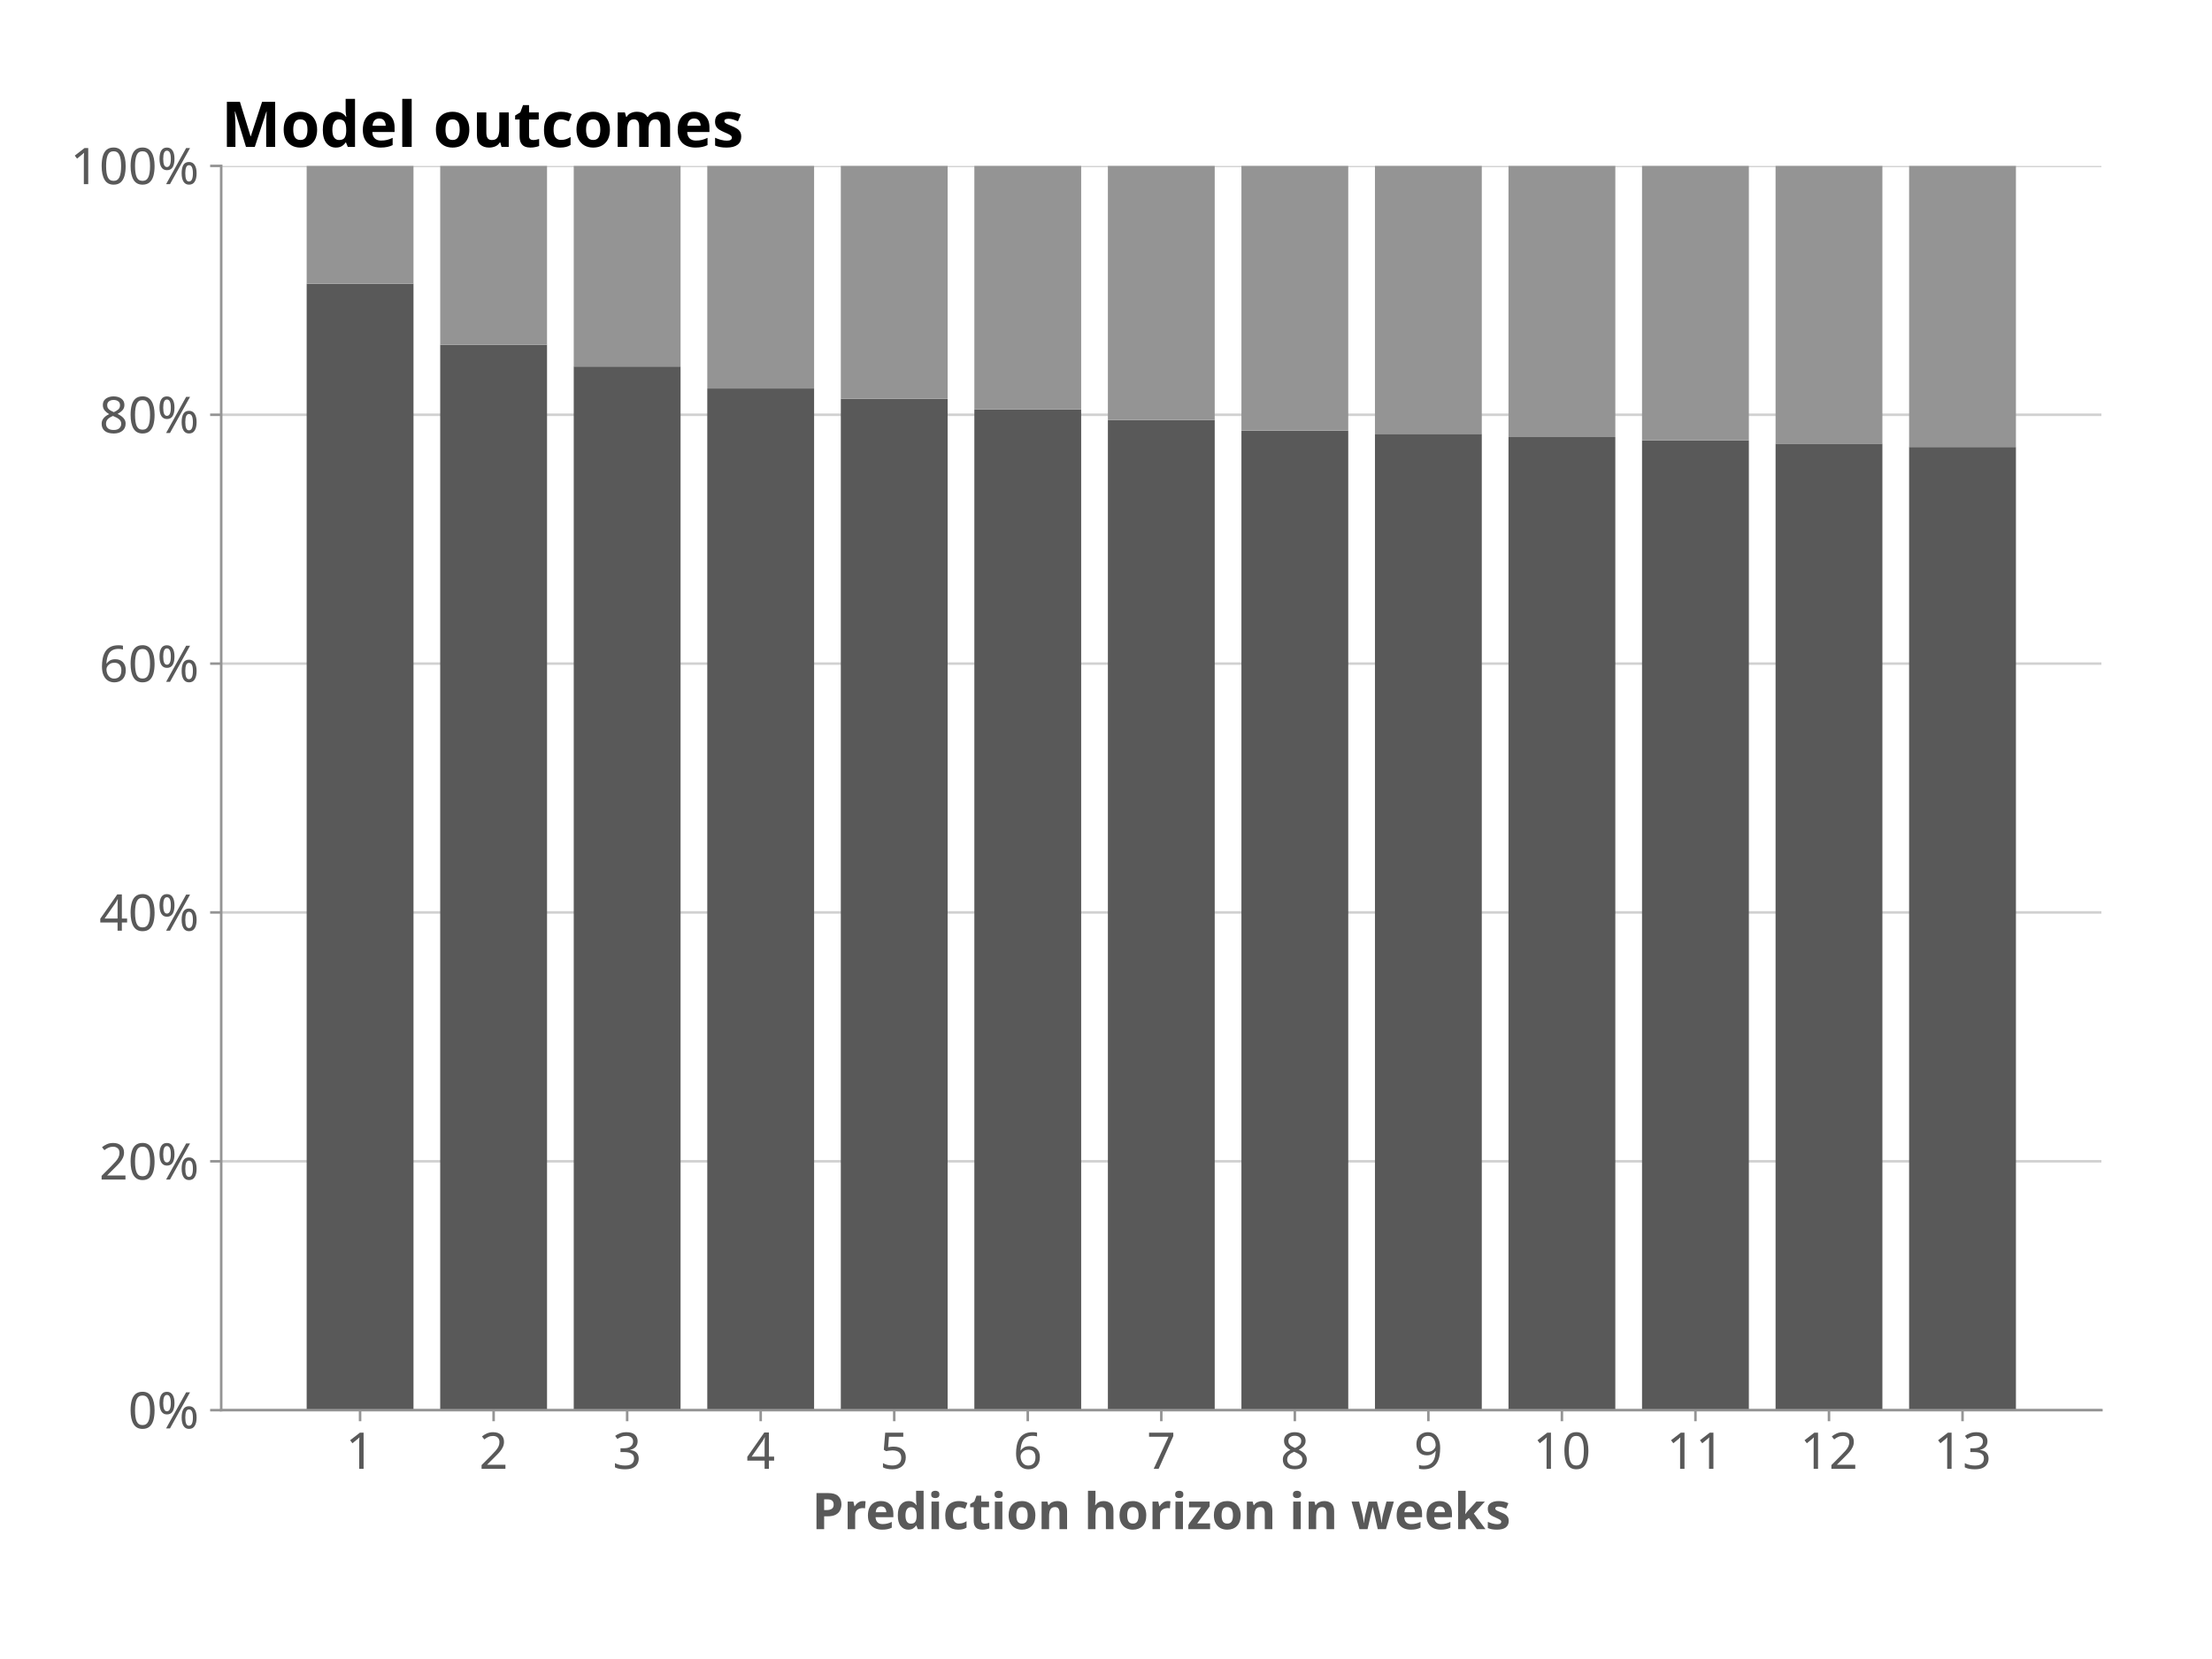
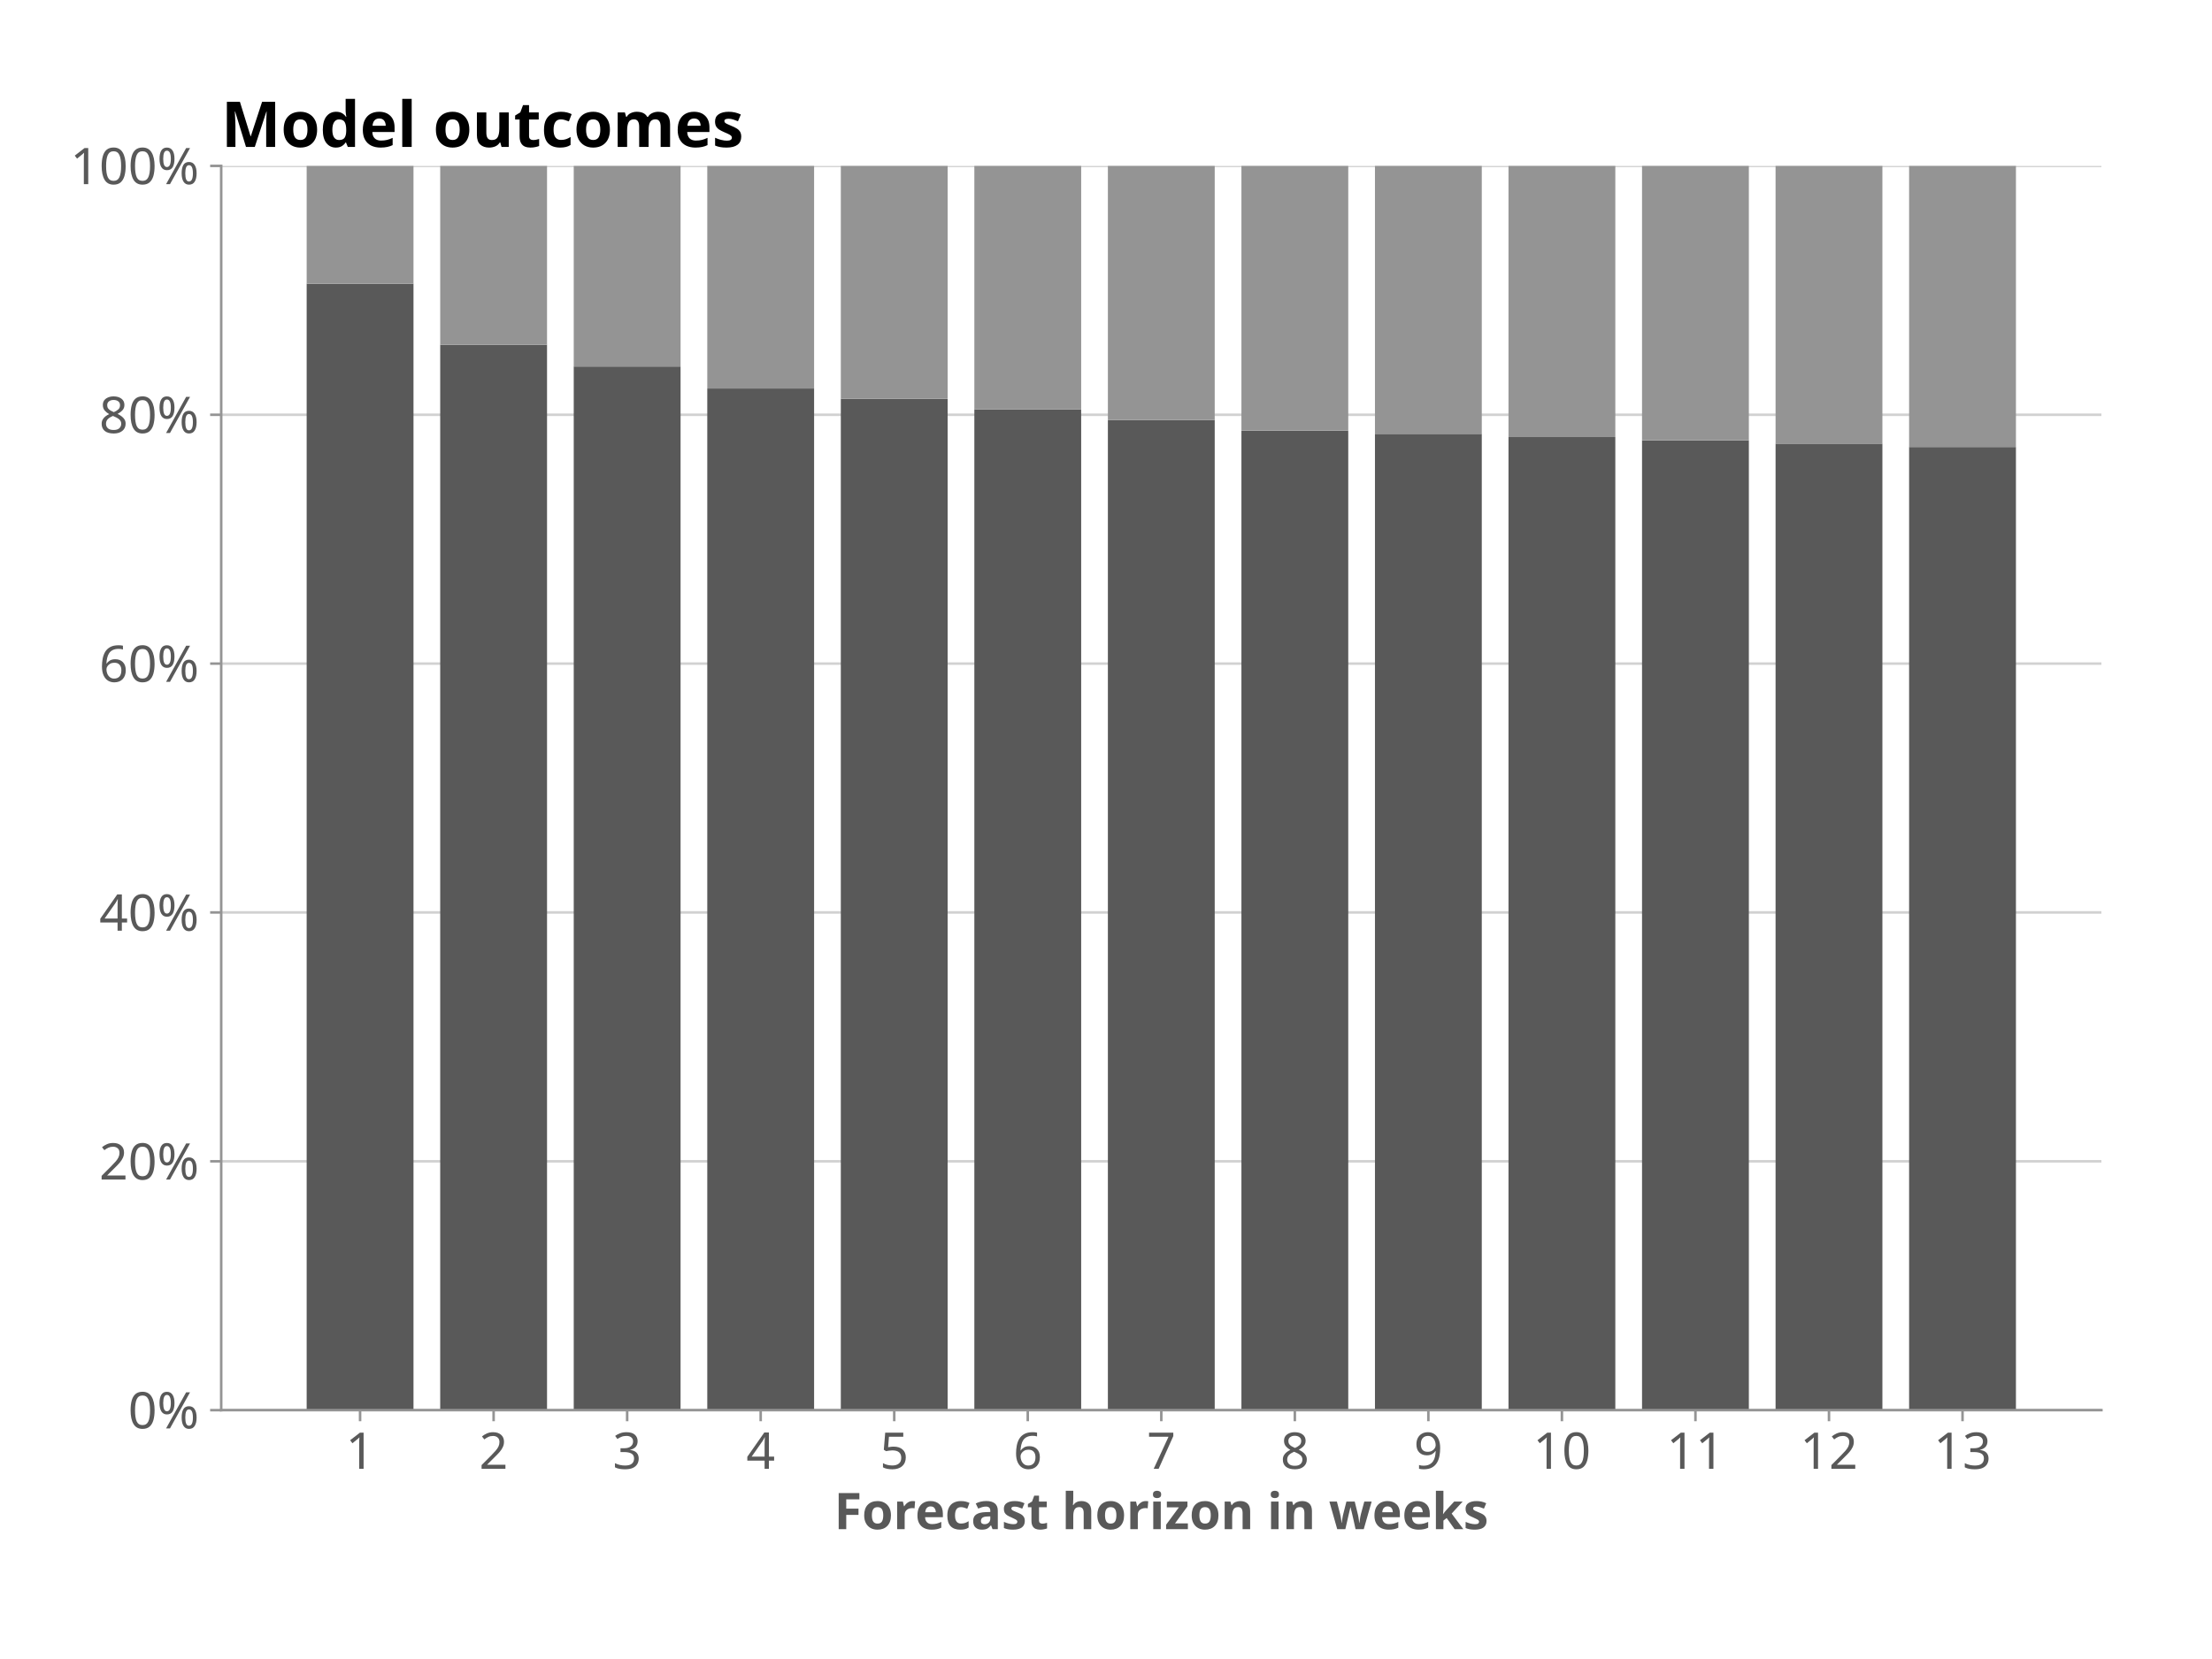
<svg xmlns="http://www.w3.org/2000/svg" xmlns:xlink="http://www.w3.org/1999/xlink" width="699.84px" height="524.88px" viewBox="0 0 699.84 524.88" version="1.1">
  <defs>
    <style type="text/css">*{stroke-linejoin: round; stroke-linecap: butt}</style>
  </defs>
  <g id="figure-forecast_truefalse_summary-rw">
    <g id="patch_1">
      <path d="M 0 524.88  L 699.84 524.88  L 699.84 0  L 0 0  z " style="fill: #ffffff" />
    </g>
    <g id="axis-forecast_truefalse_summary-rw">
      <g id="patch_2">
        <path d="M 69.984 446.148  L 664.848 446.148  L 664.848 52.488  L 69.984 52.488  z " style="fill: #ffffff" />
      </g>
      <g id="matplotlib.axis_1">
        <g id="xtick_1">
          <g id="line2d_1">
            <defs>
-               <path id="md7eea8fabc" d="M 0 0  L 0 3.5  " style="stroke: #949494; stroke-width: 0.8" />
+               <path id="mce402cf69f" d="M 0 0  L 0 3.5  " style="stroke: #949494; stroke-width: 0.8" />
            </defs>
            <g>
-               <use xlink:href="#md7eea8fabc" x="113.923" y="446.148" style="fill: #949494; stroke: #949494; stroke-width: 0.8" />
+               <use xlink:href="#mce402cf69f" x="113.923" y="446.148" style="fill: #949494; stroke: #949494; stroke-width: 0.8" />
            </g>
          </g>
          <g id="text_1">
            <text style="font-weight: 300; font-size: 16px; font-family: 'Source Sans 3', sans-serif; text-anchor: middle; fill: #595959" x="113.923" y="464.7" transform="rotate(-0 113.9228 464.7005)">1</text>
          </g>
        </g>
        <g id="xtick_2">
          <g id="line2d_2">
            <g>
-               <use xlink:href="#md7eea8fabc" x="156.172" y="446.148" style="fill: #949494; stroke: #949494; stroke-width: 0.8" />
+               <use xlink:href="#mce402cf69f" x="156.172" y="446.148" style="fill: #949494; stroke: #949494; stroke-width: 0.8" />
            </g>
          </g>
          <g id="text_2">
            <text style="font-weight: 300; font-size: 16px; font-family: 'Source Sans 3', sans-serif; text-anchor: middle; fill: #595959" x="156.172" y="464.7" transform="rotate(-0 156.1717 464.7005)">2</text>
          </g>
        </g>
        <g id="xtick_3">
          <g id="line2d_3">
            <g>
-               <use xlink:href="#md7eea8fabc" x="198.421" y="446.148" style="fill: #949494; stroke: #949494; stroke-width: 0.8" />
+               <use xlink:href="#mce402cf69f" x="198.421" y="446.148" style="fill: #949494; stroke: #949494; stroke-width: 0.8" />
            </g>
          </g>
          <g id="text_3">
            <text style="font-weight: 300; font-size: 16px; font-family: 'Source Sans 3', sans-serif; text-anchor: middle; fill: #595959" x="198.421" y="464.7" transform="rotate(-0 198.4205 464.7005)">3</text>
          </g>
        </g>
        <g id="xtick_4">
          <g id="line2d_4">
            <g>
-               <use xlink:href="#md7eea8fabc" x="240.669" y="446.148" style="fill: #949494; stroke: #949494; stroke-width: 0.8" />
+               <use xlink:href="#mce402cf69f" x="240.669" y="446.148" style="fill: #949494; stroke: #949494; stroke-width: 0.8" />
            </g>
          </g>
          <g id="text_4">
            <text style="font-weight: 300; font-size: 16px; font-family: 'Source Sans 3', sans-serif; text-anchor: middle; fill: #595959" x="240.669" y="464.7" transform="rotate(-0 240.6694 464.7005)">4</text>
          </g>
        </g>
        <g id="xtick_5">
          <g id="line2d_5">
            <g>
-               <use xlink:href="#md7eea8fabc" x="282.918" y="446.148" style="fill: #949494; stroke: #949494; stroke-width: 0.8" />
+               <use xlink:href="#mce402cf69f" x="282.918" y="446.148" style="fill: #949494; stroke: #949494; stroke-width: 0.8" />
            </g>
          </g>
          <g id="text_5">
            <text style="font-weight: 300; font-size: 16px; font-family: 'Source Sans 3', sans-serif; text-anchor: middle; fill: #595959" x="282.918" y="464.7" transform="rotate(-0 282.9183 464.7005)">5</text>
          </g>
        </g>
        <g id="xtick_6">
          <g id="line2d_6">
            <g>
-               <use xlink:href="#md7eea8fabc" x="325.167" y="446.148" style="fill: #949494; stroke: #949494; stroke-width: 0.8" />
+               <use xlink:href="#mce402cf69f" x="325.167" y="446.148" style="fill: #949494; stroke: #949494; stroke-width: 0.8" />
            </g>
          </g>
          <g id="text_6">
            <text style="font-weight: 300; font-size: 16px; font-family: 'Source Sans 3', sans-serif; text-anchor: middle; fill: #595959" x="325.167" y="464.7" transform="rotate(-0 325.1671 464.7005)">6</text>
          </g>
        </g>
        <g id="xtick_7">
          <g id="line2d_7">
            <g>
-               <use xlink:href="#md7eea8fabc" x="367.416" y="446.148" style="fill: #949494; stroke: #949494; stroke-width: 0.8" />
+               <use xlink:href="#mce402cf69f" x="367.416" y="446.148" style="fill: #949494; stroke: #949494; stroke-width: 0.8" />
            </g>
          </g>
          <g id="text_7">
            <text style="font-weight: 300; font-size: 16px; font-family: 'Source Sans 3', sans-serif; text-anchor: middle; fill: #595959" x="367.416" y="464.7" transform="rotate(-0 367.416 464.7005)">7</text>
          </g>
        </g>
        <g id="xtick_8">
          <g id="line2d_8">
            <g>
-               <use xlink:href="#md7eea8fabc" x="409.665" y="446.148" style="fill: #949494; stroke: #949494; stroke-width: 0.8" />
+               <use xlink:href="#mce402cf69f" x="409.665" y="446.148" style="fill: #949494; stroke: #949494; stroke-width: 0.8" />
            </g>
          </g>
          <g id="text_8">
            <text style="font-weight: 300; font-size: 16px; font-family: 'Source Sans 3', sans-serif; text-anchor: middle; fill: #595959" x="409.665" y="464.7" transform="rotate(-0 409.6649 464.7005)">8</text>
          </g>
        </g>
        <g id="xtick_9">
          <g id="line2d_9">
            <g>
-               <use xlink:href="#md7eea8fabc" x="451.914" y="446.148" style="fill: #949494; stroke: #949494; stroke-width: 0.8" />
+               <use xlink:href="#mce402cf69f" x="451.914" y="446.148" style="fill: #949494; stroke: #949494; stroke-width: 0.8" />
            </g>
          </g>
          <g id="text_9">
            <text style="font-weight: 300; font-size: 16px; font-family: 'Source Sans 3', sans-serif; text-anchor: middle; fill: #595959" x="451.914" y="464.7" transform="rotate(-0 451.9137 464.7005)">9</text>
          </g>
        </g>
        <g id="xtick_10">
          <g id="line2d_10">
            <g>
-               <use xlink:href="#md7eea8fabc" x="494.163" y="446.148" style="fill: #949494; stroke: #949494; stroke-width: 0.8" />
+               <use xlink:href="#mce402cf69f" x="494.163" y="446.148" style="fill: #949494; stroke: #949494; stroke-width: 0.8" />
            </g>
          </g>
          <g id="text_10">
            <text style="font-weight: 300; font-size: 16px; font-family: 'Source Sans 3', sans-serif; text-anchor: middle; fill: #595959" x="494.163" y="464.7" transform="rotate(-0 494.1626 464.7005)">10</text>
          </g>
        </g>
        <g id="xtick_11">
          <g id="line2d_11">
            <g>
-               <use xlink:href="#md7eea8fabc" x="536.411" y="446.148" style="fill: #949494; stroke: #949494; stroke-width: 0.8" />
+               <use xlink:href="#mce402cf69f" x="536.411" y="446.148" style="fill: #949494; stroke: #949494; stroke-width: 0.8" />
            </g>
          </g>
          <g id="text_11">
            <text style="font-weight: 300; font-size: 16px; font-family: 'Source Sans 3', sans-serif; text-anchor: middle; fill: #595959" x="536.411" y="464.7" transform="rotate(-0 536.4115 464.7005)">11</text>
          </g>
        </g>
        <g id="xtick_12">
          <g id="line2d_12">
            <g>
-               <use xlink:href="#md7eea8fabc" x="578.66" y="446.148" style="fill: #949494; stroke: #949494; stroke-width: 0.8" />
+               <use xlink:href="#mce402cf69f" x="578.66" y="446.148" style="fill: #949494; stroke: #949494; stroke-width: 0.8" />
            </g>
          </g>
          <g id="text_12">
            <text style="font-weight: 300; font-size: 16px; font-family: 'Source Sans 3', sans-serif; text-anchor: middle; fill: #595959" x="578.66" y="464.7" transform="rotate(-0 578.6603 464.7005)">12</text>
          </g>
        </g>
        <g id="xtick_13">
          <g id="line2d_13">
            <g>
-               <use xlink:href="#md7eea8fabc" x="620.909" y="446.148" style="fill: #949494; stroke: #949494; stroke-width: 0.8" />
+               <use xlink:href="#mce402cf69f" x="620.909" y="446.148" style="fill: #949494; stroke: #949494; stroke-width: 0.8" />
            </g>
          </g>
          <g id="text_13">
            <text style="font-weight: 300; font-size: 16px; font-family: 'Source Sans 3', sans-serif; text-anchor: middle; fill: #595959" x="620.909" y="464.7" transform="rotate(-0 620.9092 464.7005)">13</text>
          </g>
        </g>
        <g id="text_14">
-           <text style="font-weight: 600; font-size: 16px; font-family: 'Source Sans 3', sans-serif; text-anchor: middle; fill: #595959" x="367.416" y="483.805" transform="rotate(-0 367.416 483.8055)">Prediction horizon in weeks</text>
+           <text style="font-weight: 600; font-size: 16px; font-family: 'Source Sans 3', sans-serif; text-anchor: middle; fill: #595959" x="367.416" y="483.805" transform="rotate(-0 367.416 483.8055)">Forecast horizon in weeks</text>
        </g>
      </g>
      <g id="matplotlib.axis_2">
        <g id="ytick_1">
          <g id="line2d_14">
-             <path d="M 69.984 446.148  L 664.848 446.148  " clip-path="url(#p6ce657e5f6)" style="fill: none; stroke: #d1d1d1; stroke-width: 0.8; stroke-linecap: square" />
+             <path d="M 69.984 446.148  L 664.848 446.148  " clip-path="url(#pee73b8f41f)" style="fill: none; stroke: #d1d1d1; stroke-width: 0.8; stroke-linecap: square" />
          </g>
          <g id="line2d_15">
            <defs>
-               <path id="ma6a28247b1" d="M 0 0  L -3.5 0  " style="stroke: #949494; stroke-width: 0.8" />
+               <path id="m768b17ba61" d="M 0 0  L -3.5 0  " style="stroke: #949494; stroke-width: 0.8" />
            </defs>
            <g>
-               <use xlink:href="#ma6a28247b1" x="69.984" y="446.148" style="fill: #949494; stroke: #949494; stroke-width: 0.8" />
+               <use xlink:href="#m768b17ba61" x="69.984" y="446.148" style="fill: #949494; stroke: #949494; stroke-width: 0.8" />
            </g>
          </g>
          <g id="text_15">
            <text style="font-weight: 300; font-size: 16px; font-family: 'Source Sans 3', sans-serif; text-anchor: end; fill: #595959" x="62.984" y="451.924" transform="rotate(-0 62.984 451.9242)">0%</text>
          </g>
        </g>
        <g id="ytick_2">
          <g id="line2d_16">
-             <path d="M 69.984 367.416  L 664.848 367.416  " clip-path="url(#p6ce657e5f6)" style="fill: none; stroke: #d1d1d1; stroke-width: 0.8; stroke-linecap: square" />
+             <path d="M 69.984 367.416  L 664.848 367.416  " clip-path="url(#pee73b8f41f)" style="fill: none; stroke: #d1d1d1; stroke-width: 0.8; stroke-linecap: square" />
          </g>
          <g id="line2d_17">
            <g>
-               <use xlink:href="#ma6a28247b1" x="69.984" y="367.416" style="fill: #949494; stroke: #949494; stroke-width: 0.8" />
+               <use xlink:href="#m768b17ba61" x="69.984" y="367.416" style="fill: #949494; stroke: #949494; stroke-width: 0.8" />
            </g>
          </g>
          <g id="text_16">
            <text style="font-weight: 300; font-size: 16px; font-family: 'Source Sans 3', sans-serif; text-anchor: end; fill: #595959" x="62.984" y="373.192" transform="rotate(-0 62.984 373.1923)">20%</text>
          </g>
        </g>
        <g id="ytick_3">
          <g id="line2d_18">
-             <path d="M 69.984 288.684  L 664.848 288.684  " clip-path="url(#p6ce657e5f6)" style="fill: none; stroke: #d1d1d1; stroke-width: 0.8; stroke-linecap: square" />
+             <path d="M 69.984 288.684  L 664.848 288.684  " clip-path="url(#pee73b8f41f)" style="fill: none; stroke: #d1d1d1; stroke-width: 0.8; stroke-linecap: square" />
          </g>
          <g id="line2d_19">
            <g>
-               <use xlink:href="#ma6a28247b1" x="69.984" y="288.684" style="fill: #949494; stroke: #949494; stroke-width: 0.8" />
+               <use xlink:href="#m768b17ba61" x="69.984" y="288.684" style="fill: #949494; stroke: #949494; stroke-width: 0.8" />
            </g>
          </g>
          <g id="text_17">
            <text style="font-weight: 300; font-size: 16px; font-family: 'Source Sans 3', sans-serif; text-anchor: end; fill: #595959" x="62.984" y="294.46" transform="rotate(-0 62.984 294.4602)">40%</text>
          </g>
        </g>
        <g id="ytick_4">
          <g id="line2d_20">
-             <path d="M 69.984 209.952  L 664.848 209.952  " clip-path="url(#p6ce657e5f6)" style="fill: none; stroke: #d1d1d1; stroke-width: 0.8; stroke-linecap: square" />
+             <path d="M 69.984 209.952  L 664.848 209.952  " clip-path="url(#pee73b8f41f)" style="fill: none; stroke: #d1d1d1; stroke-width: 0.8; stroke-linecap: square" />
          </g>
          <g id="line2d_21">
            <g>
-               <use xlink:href="#ma6a28247b1" x="69.984" y="209.952" style="fill: #949494; stroke: #949494; stroke-width: 0.8" />
+               <use xlink:href="#m768b17ba61" x="69.984" y="209.952" style="fill: #949494; stroke: #949494; stroke-width: 0.8" />
            </g>
          </g>
          <g id="text_18">
            <text style="font-weight: 300; font-size: 16px; font-family: 'Source Sans 3', sans-serif; text-anchor: end; fill: #595959" x="62.984" y="215.728" transform="rotate(-0 62.984 215.7283)">60%</text>
          </g>
        </g>
        <g id="ytick_5">
          <g id="line2d_22">
-             <path d="M 69.984 131.22  L 664.848 131.22  " clip-path="url(#p6ce657e5f6)" style="fill: none; stroke: #d1d1d1; stroke-width: 0.8; stroke-linecap: square" />
+             <path d="M 69.984 131.22  L 664.848 131.22  " clip-path="url(#pee73b8f41f)" style="fill: none; stroke: #d1d1d1; stroke-width: 0.8; stroke-linecap: square" />
          </g>
          <g id="line2d_23">
            <g>
-               <use xlink:href="#ma6a28247b1" x="69.984" y="131.22" style="fill: #949494; stroke: #949494; stroke-width: 0.8" />
+               <use xlink:href="#m768b17ba61" x="69.984" y="131.22" style="fill: #949494; stroke: #949494; stroke-width: 0.8" />
            </g>
          </g>
          <g id="text_19">
            <text style="font-weight: 300; font-size: 16px; font-family: 'Source Sans 3', sans-serif; text-anchor: end; fill: #595959" x="62.984" y="136.996" transform="rotate(-0 62.984 136.9963)">80%</text>
          </g>
        </g>
        <g id="ytick_6">
          <g id="line2d_24">
-             <path d="M 69.984 52.488  L 664.848 52.488  " clip-path="url(#p6ce657e5f6)" style="fill: none; stroke: #d1d1d1; stroke-width: 0.8; stroke-linecap: square" />
+             <path d="M 69.984 52.488  L 664.848 52.488  " clip-path="url(#pee73b8f41f)" style="fill: none; stroke: #d1d1d1; stroke-width: 0.8; stroke-linecap: square" />
          </g>
          <g id="line2d_25">
            <g>
-               <use xlink:href="#ma6a28247b1" x="69.984" y="52.488" style="fill: #949494; stroke: #949494; stroke-width: 0.8" />
+               <use xlink:href="#m768b17ba61" x="69.984" y="52.488" style="fill: #949494; stroke: #949494; stroke-width: 0.8" />
            </g>
          </g>
          <g id="text_20">
            <text style="font-weight: 300; font-size: 16px; font-family: 'Source Sans 3', sans-serif; text-anchor: end; fill: #595959" x="62.984" y="58.264" transform="rotate(-0 62.984 58.26425)">100%</text>
          </g>
        </g>
      </g>
      <g id="FillBetweenPolyCollection_1">
-         <path d="M 97.023 446.148  L 97.023 89.77  L 130.822 89.77  L 130.822 446.148  L 130.822 446.148  L 97.023 446.148  z " clip-path="url(#p6ce657e5f6)" style="fill: #595959" />
+         <path d="M 97.023 446.148  L 97.023 89.77  L 130.822 89.77  L 130.822 446.148  L 130.822 446.148  L 97.023 446.148  z " clip-path="url(#pee73b8f41f)" style="fill: #595959" />
      </g>
      <g id="FillBetweenPolyCollection_2">
-         <path d="M 97.023 52.488  L 97.023 89.77  L 130.822 89.77  L 130.822 52.488  L 130.822 52.488  L 97.023 52.488  z " clip-path="url(#p6ce657e5f6)" style="fill: #949494" />
+         <path d="M 97.023 52.488  L 97.023 89.77  L 130.822 89.77  L 130.822 52.488  L 130.822 52.488  L 97.023 52.488  z " clip-path="url(#pee73b8f41f)" style="fill: #949494" />
      </g>
      <g id="FillBetweenPolyCollection_3">
-         <path d="M 139.272 446.148  L 139.272 109.061  L 173.071 109.061  L 173.071 446.148  L 173.071 446.148  L 139.272 446.148  z " clip-path="url(#p6ce657e5f6)" style="fill: #595959" />
+         <path d="M 139.272 446.148  L 139.272 109.061  L 173.071 109.061  L 173.071 446.148  L 173.071 446.148  L 139.272 446.148  z " clip-path="url(#pee73b8f41f)" style="fill: #595959" />
      </g>
      <g id="FillBetweenPolyCollection_4">
-         <path d="M 139.272 52.488  L 139.272 109.061  L 173.071 109.061  L 173.071 52.488  L 173.071 52.488  L 139.272 52.488  z " clip-path="url(#p6ce657e5f6)" style="fill: #949494" />
+         <path d="M 139.272 52.488  L 139.272 109.061  L 173.071 109.061  L 173.071 52.488  L 173.071 52.488  L 139.272 52.488  z " clip-path="url(#pee73b8f41f)" style="fill: #949494" />
      </g>
      <g id="FillBetweenPolyCollection_5">
-         <path d="M 181.521 446.148  L 181.521 115.947  L 215.32 115.947  L 215.32 446.148  L 215.32 446.148  L 181.521 446.148  z " clip-path="url(#p6ce657e5f6)" style="fill: #595959" />
+         <path d="M 181.521 446.148  L 181.521 115.947  L 215.32 115.947  L 215.32 446.148  L 215.32 446.148  L 181.521 446.148  z " clip-path="url(#pee73b8f41f)" style="fill: #595959" />
      </g>
      <g id="FillBetweenPolyCollection_6">
-         <path d="M 181.521 52.488  L 181.521 115.947  L 215.32 115.947  L 215.32 52.488  L 215.32 52.488  L 181.521 52.488  z " clip-path="url(#p6ce657e5f6)" style="fill: #949494" />
+         <path d="M 181.521 52.488  L 181.521 115.947  L 215.32 115.947  L 215.32 52.488  L 215.32 52.488  L 181.521 52.488  z " clip-path="url(#pee73b8f41f)" style="fill: #949494" />
      </g>
      <g id="FillBetweenPolyCollection_7">
-         <path d="M 223.77 446.148  L 223.77 122.909  L 257.569 122.909  L 257.569 446.148  L 257.569 446.148  L 223.77 446.148  z " clip-path="url(#p6ce657e5f6)" style="fill: #595959" />
+         <path d="M 223.77 446.148  L 223.77 122.909  L 257.569 122.909  L 257.569 446.148  L 257.569 446.148  L 223.77 446.148  z " clip-path="url(#pee73b8f41f)" style="fill: #595959" />
      </g>
      <g id="FillBetweenPolyCollection_8">
-         <path d="M 223.77 52.488  L 223.77 122.909  L 257.569 122.909  L 257.569 52.488  L 257.569 52.488  L 223.77 52.488  z " clip-path="url(#p6ce657e5f6)" style="fill: #949494" />
+         <path d="M 223.77 52.488  L 223.77 122.909  L 257.569 122.909  L 257.569 52.488  L 257.569 52.488  L 223.77 52.488  z " clip-path="url(#pee73b8f41f)" style="fill: #949494" />
      </g>
      <g id="FillBetweenPolyCollection_9">
-         <path d="M 266.019 446.148  L 266.019 126.186  L 299.818 126.186  L 299.818 446.148  L 299.818 446.148  L 266.019 446.148  z " clip-path="url(#p6ce657e5f6)" style="fill: #595959" />
+         <path d="M 266.019 446.148  L 266.019 126.186  L 299.818 126.186  L 299.818 446.148  L 299.818 446.148  L 266.019 446.148  z " clip-path="url(#pee73b8f41f)" style="fill: #595959" />
      </g>
      <g id="FillBetweenPolyCollection_10">
-         <path d="M 266.019 52.488  L 266.019 126.186  L 299.818 126.186  L 299.818 52.488  L 299.818 52.488  L 266.019 52.488  z " clip-path="url(#p6ce657e5f6)" style="fill: #949494" />
+         <path d="M 266.019 52.488  L 266.019 126.186  L 299.818 126.186  L 299.818 52.488  L 299.818 52.488  L 266.019 52.488  z " clip-path="url(#pee73b8f41f)" style="fill: #949494" />
      </g>
      <g id="FillBetweenPolyCollection_11">
-         <path d="M 308.268 446.148  L 308.268 129.5  L 342.067 129.5  L 342.067 446.148  L 342.067 446.148  L 308.268 446.148  z " clip-path="url(#p6ce657e5f6)" style="fill: #595959" />
+         <path d="M 308.268 446.148  L 308.268 129.5  L 342.067 129.5  L 342.067 446.148  L 342.067 446.148  L 308.268 446.148  z " clip-path="url(#pee73b8f41f)" style="fill: #595959" />
      </g>
      <g id="FillBetweenPolyCollection_12">
-         <path d="M 308.268 52.488  L 308.268 129.5  L 342.067 129.5  L 342.067 52.488  L 342.067 52.488  L 308.268 52.488  z " clip-path="url(#p6ce657e5f6)" style="fill: #949494" />
+         <path d="M 308.268 52.488  L 308.268 129.5  L 342.067 129.5  L 342.067 52.488  L 342.067 52.488  L 308.268 52.488  z " clip-path="url(#pee73b8f41f)" style="fill: #949494" />
      </g>
      <g id="FillBetweenPolyCollection_13">
-         <path d="M 350.516 446.148  L 350.516 132.851  L 384.316 132.851  L 384.316 446.148  L 384.316 446.148  L 350.516 446.148  z " clip-path="url(#p6ce657e5f6)" style="fill: #595959" />
+         <path d="M 350.516 446.148  L 350.516 132.851  L 384.316 132.851  L 384.316 446.148  L 384.316 446.148  L 350.516 446.148  z " clip-path="url(#pee73b8f41f)" style="fill: #595959" />
      </g>
      <g id="FillBetweenPolyCollection_14">
-         <path d="M 350.516 52.488  L 350.516 132.851  L 384.316 132.851  L 384.316 52.488  L 384.316 52.488  L 350.516 52.488  z " clip-path="url(#p6ce657e5f6)" style="fill: #949494" />
+         <path d="M 350.516 52.488  L 350.516 132.851  L 384.316 132.851  L 384.316 52.488  L 384.316 52.488  L 350.516 52.488  z " clip-path="url(#pee73b8f41f)" style="fill: #949494" />
      </g>
      <g id="FillBetweenPolyCollection_15">
-         <path d="M 392.765 446.148  L 392.765 136.241  L 426.564 136.241  L 426.564 446.148  L 426.564 446.148  L 392.765 446.148  z " clip-path="url(#p6ce657e5f6)" style="fill: #595959" />
+         <path d="M 392.765 446.148  L 392.765 136.241  L 426.564 136.241  L 426.564 446.148  L 426.564 446.148  L 392.765 446.148  z " clip-path="url(#pee73b8f41f)" style="fill: #595959" />
      </g>
      <g id="FillBetweenPolyCollection_16">
-         <path d="M 392.765 52.488  L 392.765 136.241  L 426.564 136.241  L 426.564 52.488  L 426.564 52.488  L 392.765 52.488  z " clip-path="url(#p6ce657e5f6)" style="fill: #949494" />
+         <path d="M 392.765 52.488  L 392.765 136.241  L 426.564 136.241  L 426.564 52.488  L 426.564 52.488  L 392.765 52.488  z " clip-path="url(#pee73b8f41f)" style="fill: #949494" />
      </g>
      <g id="FillBetweenPolyCollection_17">
-         <path d="M 435.014 446.148  L 435.014 137.255  L 468.813 137.255  L 468.813 446.148  L 468.813 446.148  L 435.014 446.148  z " clip-path="url(#p6ce657e5f6)" style="fill: #595959" />
+         <path d="M 435.014 446.148  L 435.014 137.255  L 468.813 137.255  L 468.813 446.148  L 468.813 446.148  L 435.014 446.148  z " clip-path="url(#pee73b8f41f)" style="fill: #595959" />
      </g>
      <g id="FillBetweenPolyCollection_18">
-         <path d="M 435.014 52.488  L 435.014 137.255  L 468.813 137.255  L 468.813 52.488  L 468.813 52.488  L 435.014 52.488  z " clip-path="url(#p6ce657e5f6)" style="fill: #949494" />
+         <path d="M 435.014 52.488  L 435.014 137.255  L 468.813 137.255  L 468.813 52.488  L 468.813 52.488  L 435.014 52.488  z " clip-path="url(#pee73b8f41f)" style="fill: #949494" />
      </g>
      <g id="FillBetweenPolyCollection_19">
-         <path d="M 477.263 446.148  L 477.263 138.28  L 511.062 138.28  L 511.062 446.148  L 511.062 446.148  L 477.263 446.148  z " clip-path="url(#p6ce657e5f6)" style="fill: #595959" />
+         <path d="M 477.263 446.148  L 477.263 138.28  L 511.062 138.28  L 511.062 446.148  L 511.062 446.148  L 477.263 446.148  z " clip-path="url(#pee73b8f41f)" style="fill: #595959" />
      </g>
      <g id="FillBetweenPolyCollection_20">
-         <path d="M 477.263 52.488  L 477.263 138.28  L 511.062 138.28  L 511.062 52.488  L 511.062 52.488  L 477.263 52.488  z " clip-path="url(#p6ce657e5f6)" style="fill: #949494" />
+         <path d="M 477.263 52.488  L 477.263 138.28  L 511.062 138.28  L 511.062 52.488  L 511.062 52.488  L 477.263 52.488  z " clip-path="url(#pee73b8f41f)" style="fill: #949494" />
      </g>
      <g id="FillBetweenPolyCollection_21">
-         <path d="M 519.512 446.148  L 519.512 139.318  L 553.311 139.318  L 553.311 446.148  L 553.311 446.148  L 519.512 446.148  z " clip-path="url(#p6ce657e5f6)" style="fill: #595959" />
+         <path d="M 519.512 446.148  L 519.512 139.318  L 553.311 139.318  L 553.311 446.148  L 553.311 446.148  L 519.512 446.148  z " clip-path="url(#pee73b8f41f)" style="fill: #595959" />
      </g>
      <g id="FillBetweenPolyCollection_22">
-         <path d="M 519.512 52.488  L 519.512 139.318  L 553.311 139.318  L 553.311 52.488  L 553.311 52.488  L 519.512 52.488  z " clip-path="url(#p6ce657e5f6)" style="fill: #949494" />
+         <path d="M 519.512 52.488  L 519.512 139.318  L 553.311 139.318  L 553.311 52.488  L 553.311 52.488  L 519.512 52.488  z " clip-path="url(#pee73b8f41f)" style="fill: #949494" />
      </g>
      <g id="FillBetweenPolyCollection_23">
-         <path d="M 561.761 446.148  L 561.761 140.367  L 595.56 140.367  L 595.56 446.148  L 595.56 446.148  L 561.761 446.148  z " clip-path="url(#p6ce657e5f6)" style="fill: #595959" />
+         <path d="M 561.761 446.148  L 561.761 140.367  L 595.56 140.367  L 595.56 446.148  L 595.56 446.148  L 561.761 446.148  z " clip-path="url(#pee73b8f41f)" style="fill: #595959" />
      </g>
      <g id="FillBetweenPolyCollection_24">
-         <path d="M 561.761 52.488  L 561.761 140.367  L 595.56 140.367  L 595.56 52.488  L 595.56 52.488  L 561.761 52.488  z " clip-path="url(#p6ce657e5f6)" style="fill: #949494" />
+         <path d="M 561.761 52.488  L 561.761 140.367  L 595.56 140.367  L 595.56 52.488  L 595.56 52.488  L 561.761 52.488  z " clip-path="url(#pee73b8f41f)" style="fill: #949494" />
      </g>
      <g id="FillBetweenPolyCollection_25">
-         <path d="M 604.01 446.148  L 604.01 141.429  L 637.809 141.429  L 637.809 446.148  L 637.809 446.148  L 604.01 446.148  z " clip-path="url(#p6ce657e5f6)" style="fill: #595959" />
+         <path d="M 604.01 446.148  L 604.01 141.429  L 637.809 141.429  L 637.809 446.148  L 637.809 446.148  L 604.01 446.148  z " clip-path="url(#pee73b8f41f)" style="fill: #595959" />
      </g>
      <g id="FillBetweenPolyCollection_26">
-         <path d="M 604.01 52.488  L 604.01 141.429  L 637.809 141.429  L 637.809 52.488  L 637.809 52.488  L 604.01 52.488  z " clip-path="url(#p6ce657e5f6)" style="fill: #949494" />
+         <path d="M 604.01 52.488  L 604.01 141.429  L 637.809 141.429  L 637.809 52.488  L 637.809 52.488  L 604.01 52.488  z " clip-path="url(#pee73b8f41f)" style="fill: #949494" />
      </g>
      <g id="patch_3">
        <path d="M 69.984 446.148  L 69.984 52.488  " style="fill: none; stroke: #949494; stroke-width: 0.8; stroke-linejoin: miter; stroke-linecap: square" />
      </g>
      <g id="patch_4">
        <path d="M 69.984 446.148  L 664.848 446.148  " style="fill: none; stroke: #949494; stroke-width: 0.8; stroke-linejoin: miter; stroke-linecap: square" />
      </g>
      <g id="text_21">
        <text style="font-weight: 800; font-size: 20px; font-family: 'Source Sans 3', sans-serif; text-anchor: start" x="69.984" y="46.488" transform="rotate(-0 69.984 46.488)">Model outcomes</text>
      </g>
    </g>
  </g>
  <defs>
-     <clipPath id="p6ce657e5f6">
+     <clipPath id="pee73b8f41f">
      <rect x="69.984" y="52.488" width="594.864" height="393.66" />
    </clipPath>
  </defs>
</svg>
